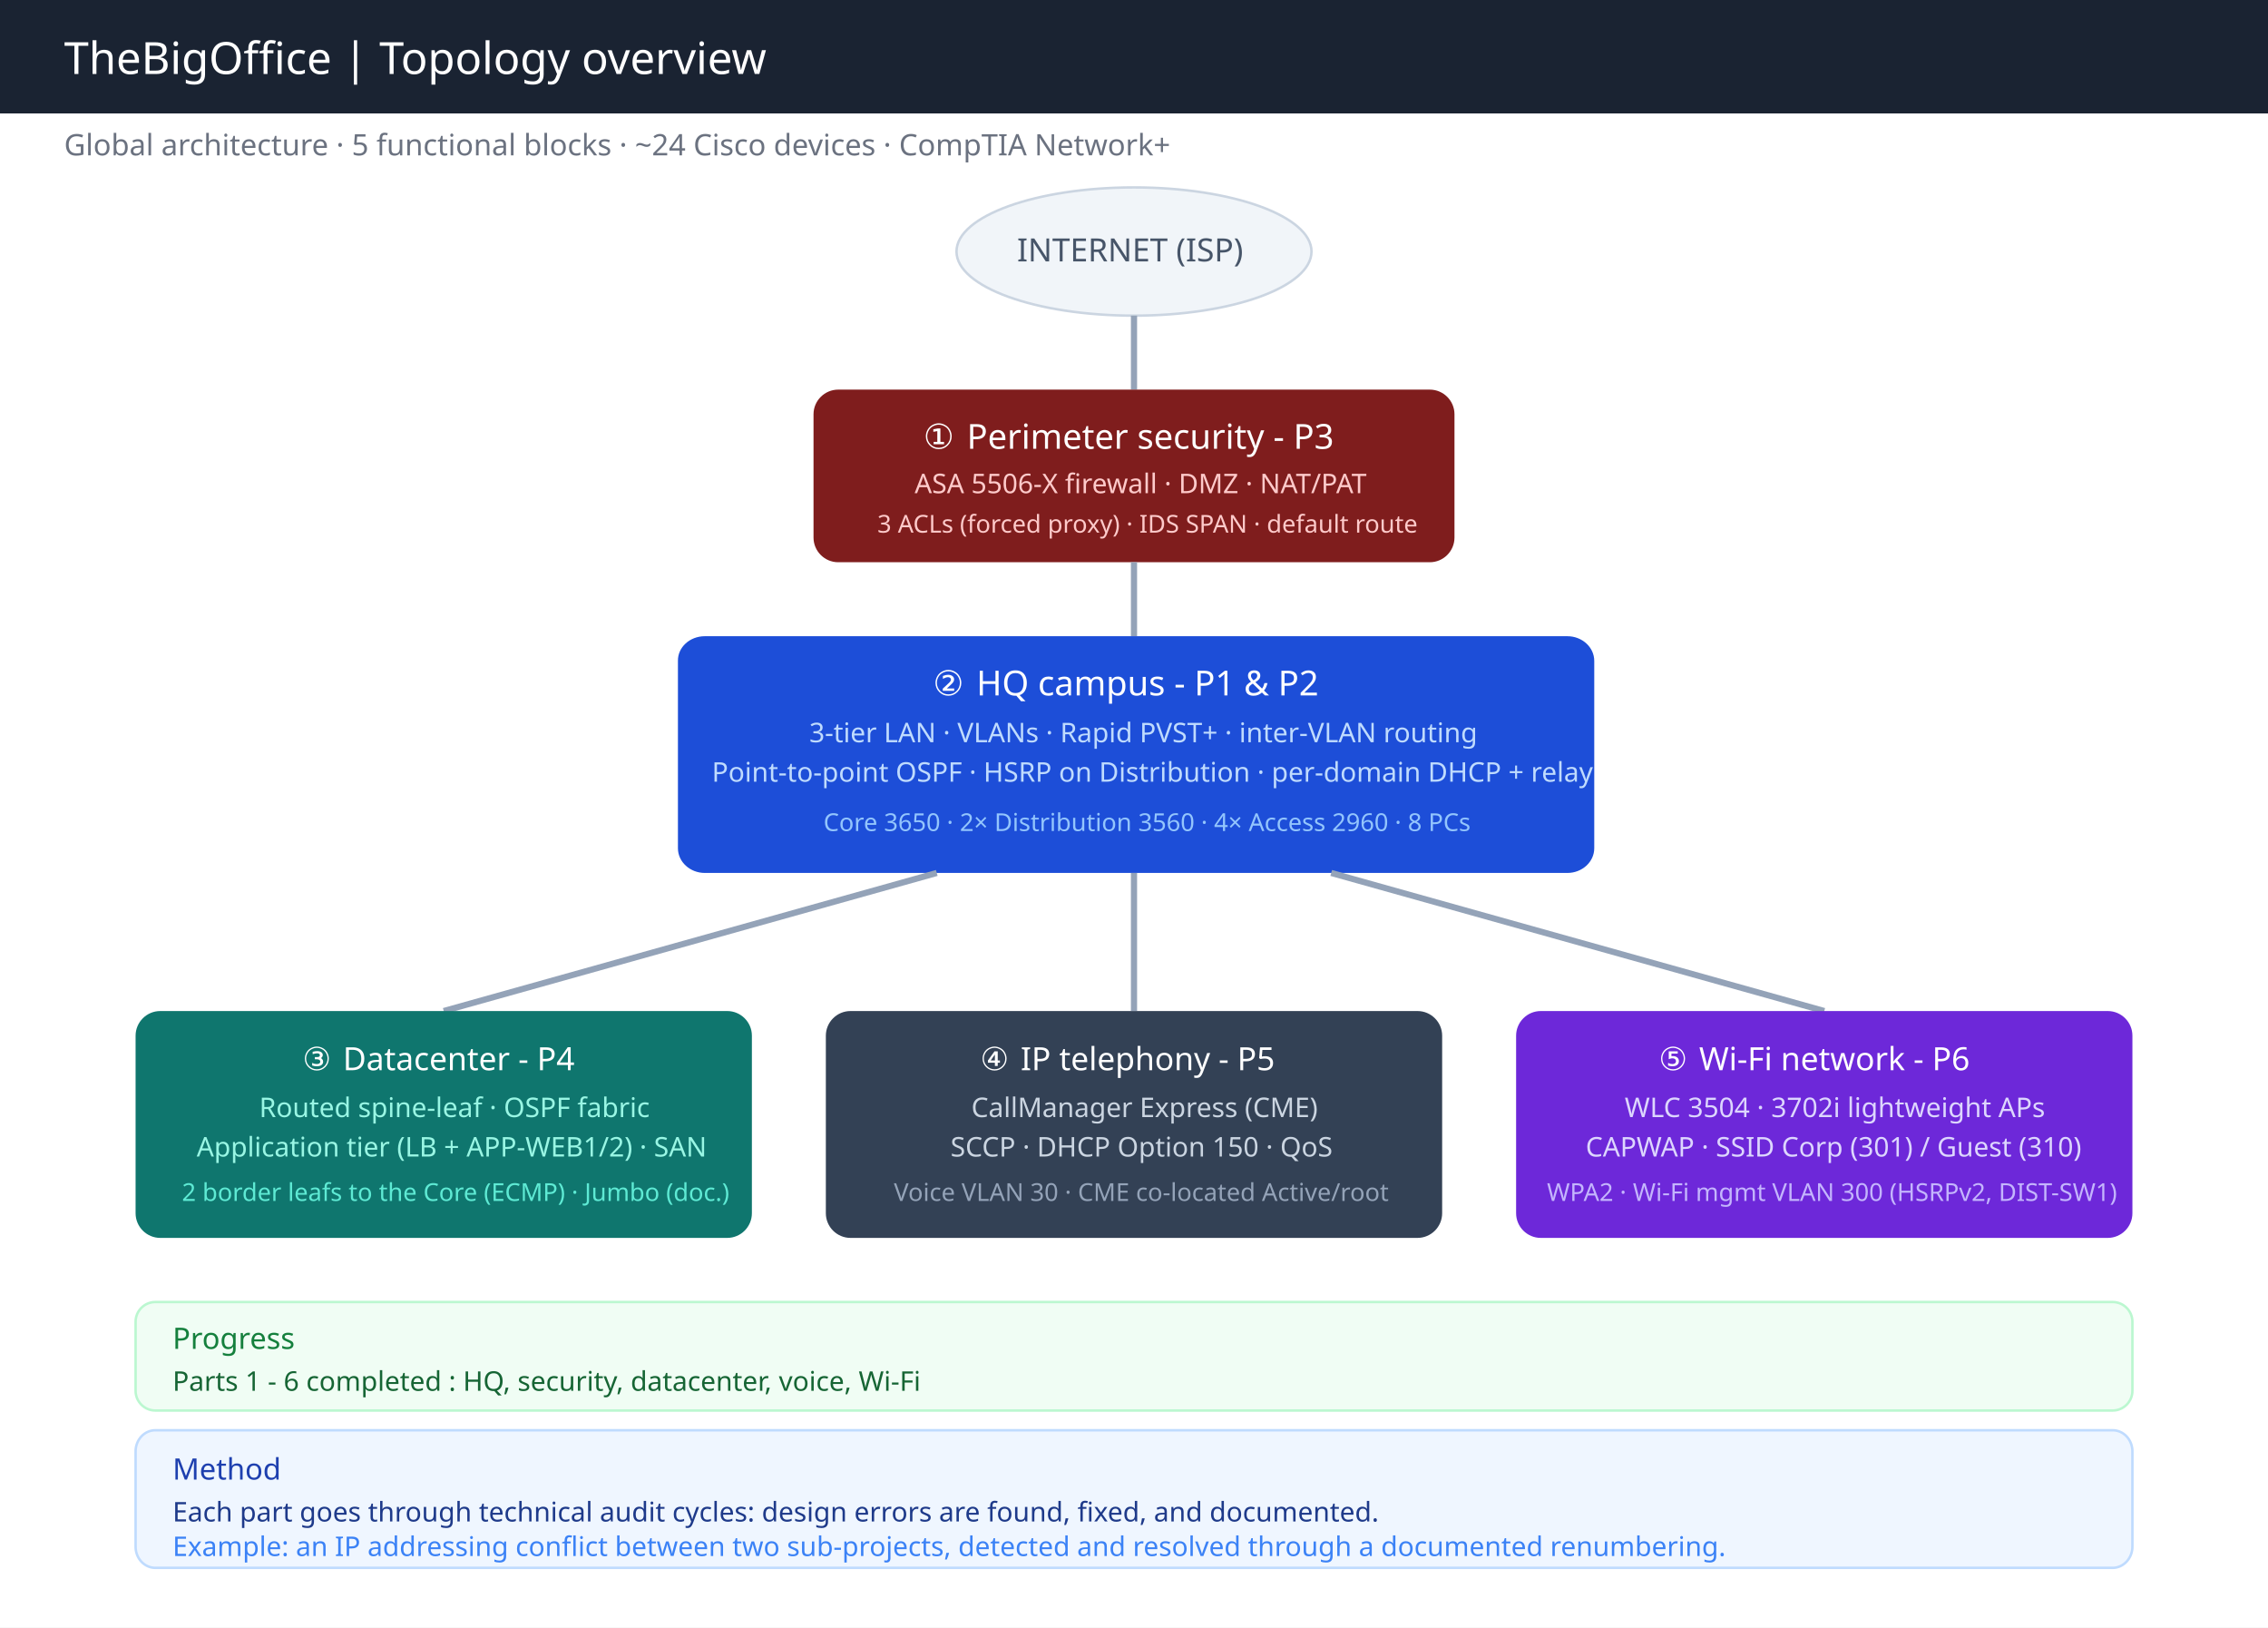
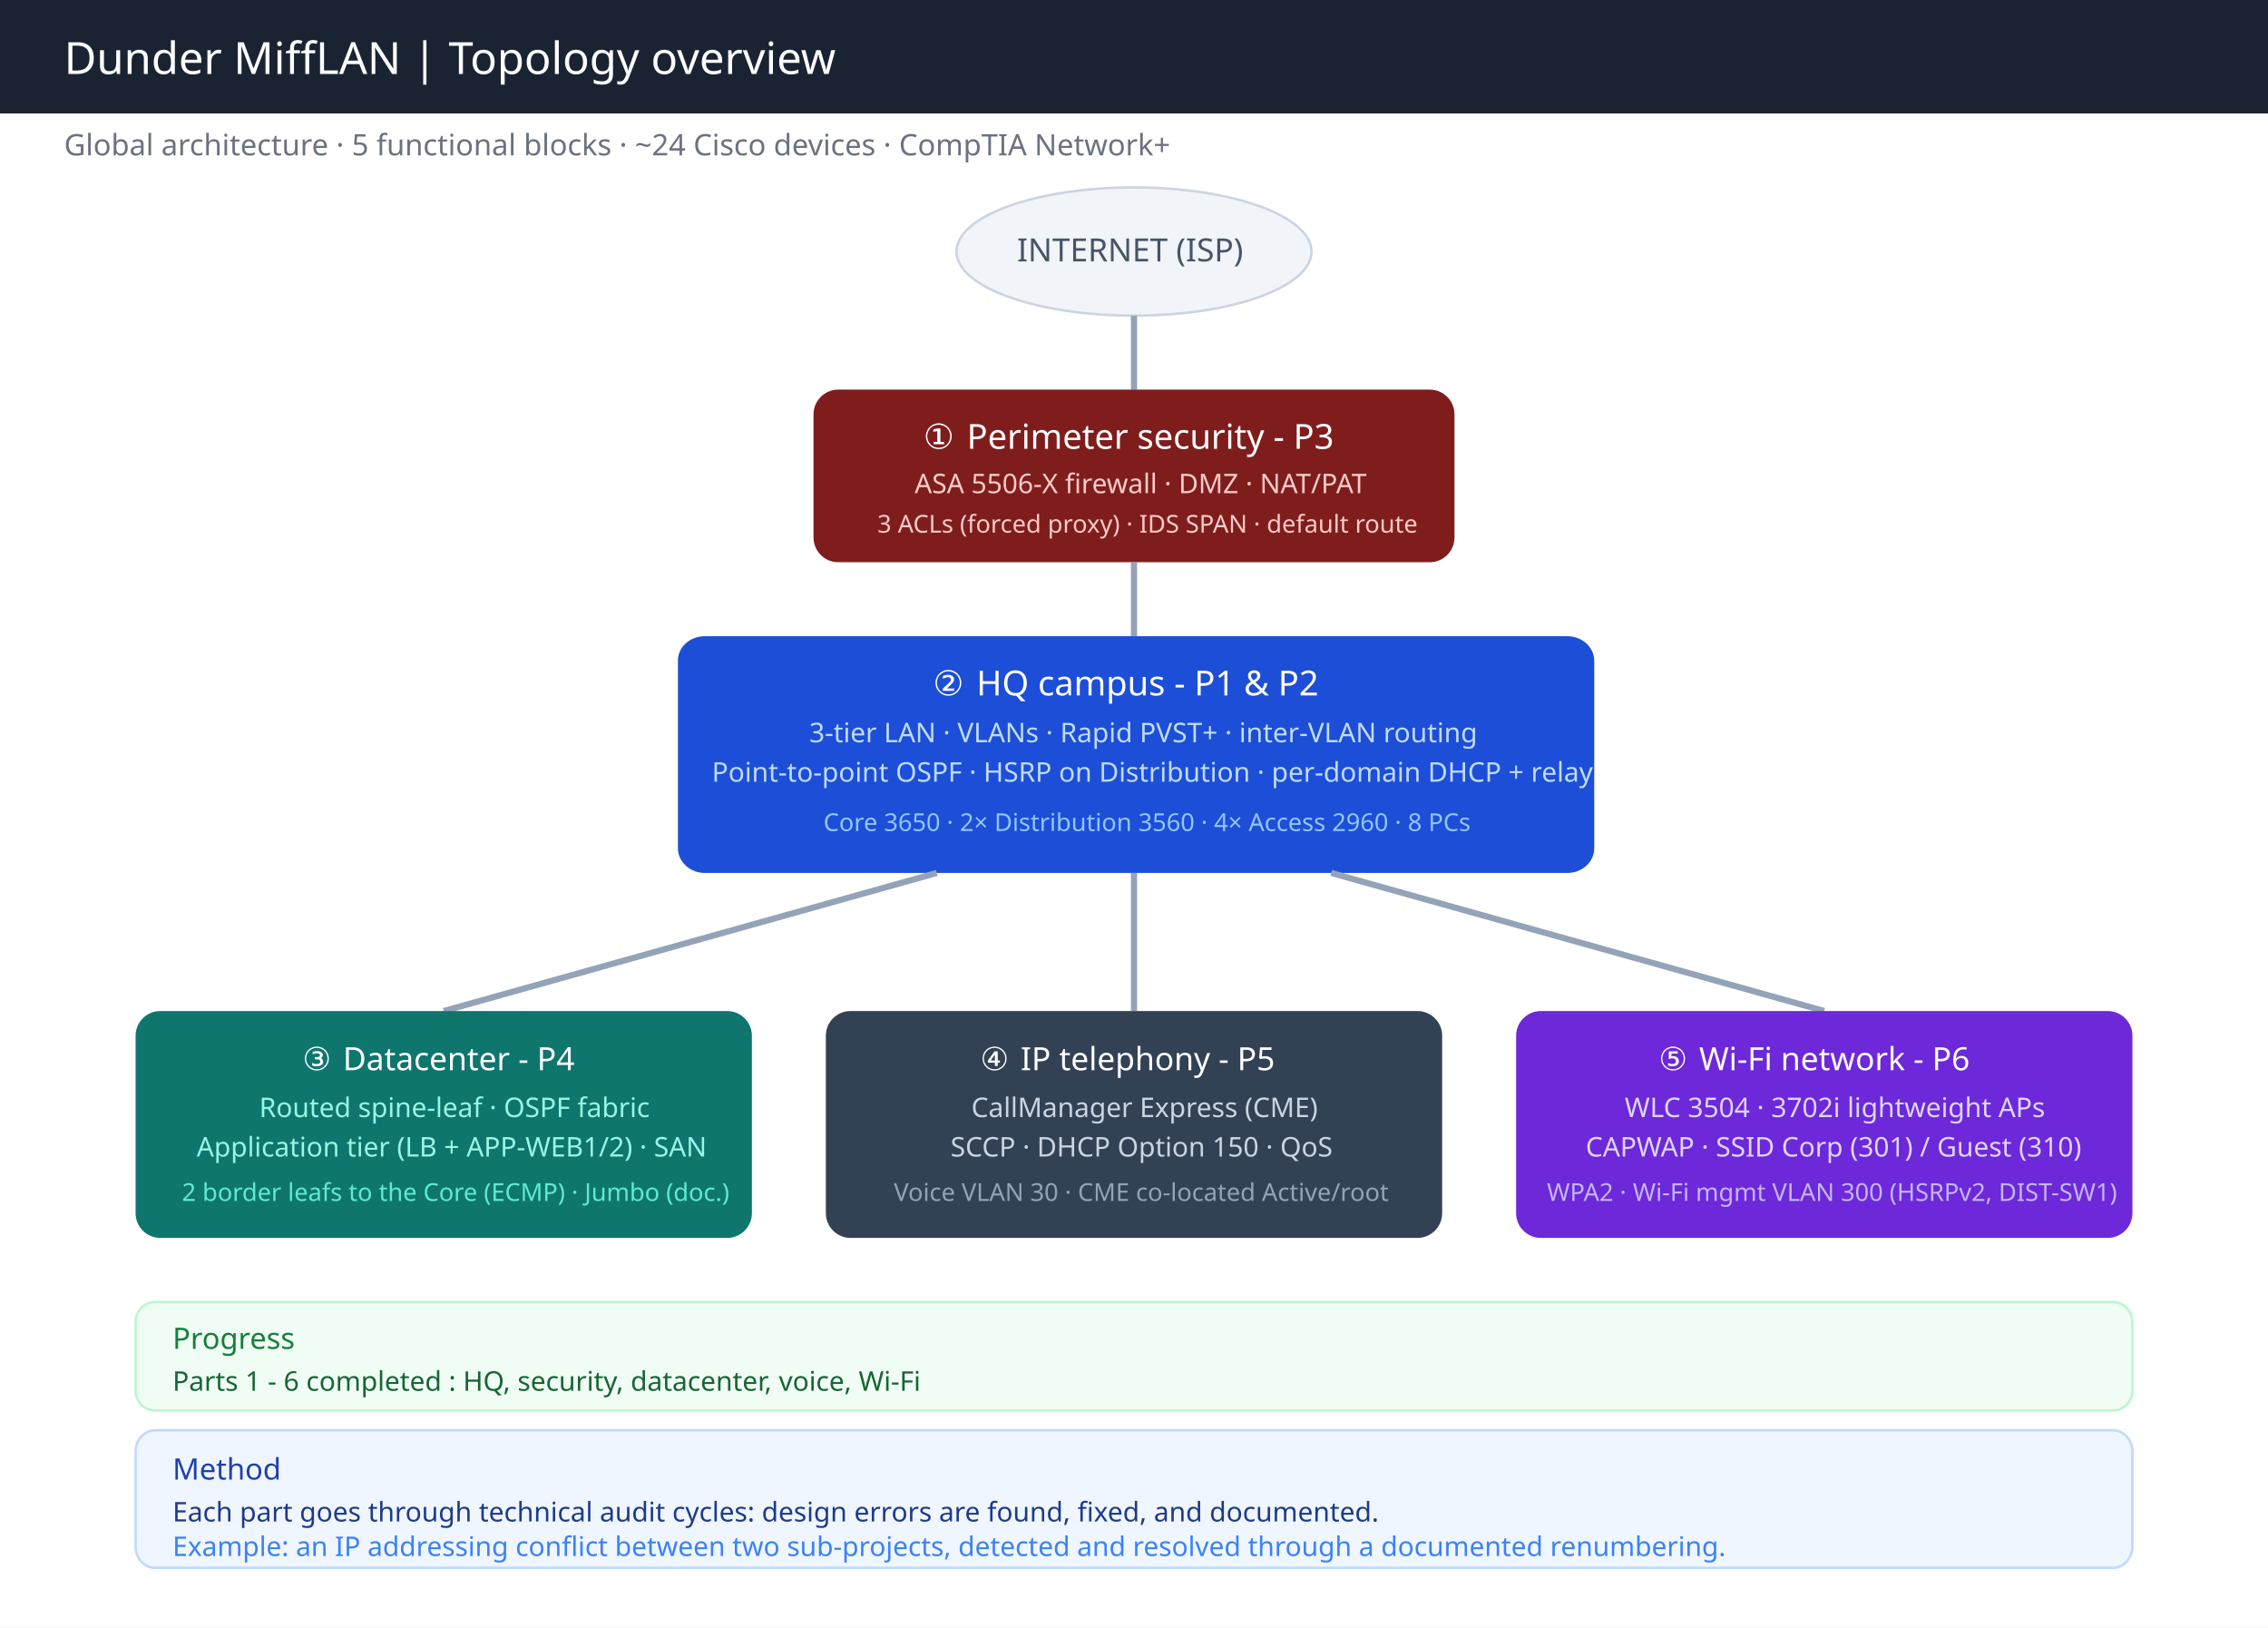
<svg xmlns="http://www.w3.org/2000/svg" version="1.1" id="Calque_1" x="0px" y="0px" viewBox="0 0 920 660" style="enable-background:new 0 0 920 660;" xml:space="preserve">
  <style type="text/css">
	.st0{fill:#FFFFFF;}
	.st1{fill:#1A2332;}
	.st2{font-family:'SegoeUI-Bold';}
	.st3{font-size:18px;}
	.st4{fill:#6B7280;}
	.st5{font-family:'SegoeUI';}
	.st6{font-size:12px;}
	.st7{fill:#F1F5F9;stroke:#CBD5E1;}
	.st8{fill:#475569;}
	.st9{font-size:13px;}
	.st10{fill:none;stroke:#94A3B8;stroke-width:2.5;}
	.st11{fill:#7F1D1D;}
- 	.st12{enable-background:new    ;}
- 	.st13{font-family:'KozGoPr6N-Regular-90ms-RKSJ-H';}
- 	.st14{font-size:14px;}
- 	.st15{fill:#FECACA;}
- 	.st16{font-size:11px;}
- 	.st17{font-size:10px;}
- 	.st18{fill:#1D4ED8;}
- 	.st19{fill:#BFDBFE;}
- 	.st20{fill:#93C5FD;}
- 	.st21{fill:#0F766E;}
- 	.st22{fill:#99F6E4;}
- 	.st23{fill:#5EEAD4;}
- 	.st24{fill:#334155;}
- 	.st25{fill:#CBD5E1;}
- 	.st26{fill:#94A3B8;}
- 	.st27{fill:#6D28D9;}
- 	.st28{fill:#DDD6FE;}
- 	.st29{fill:#C4B5FD;}
- 	.st30{fill:#F0FDF4;stroke:#BBF7D0;}
- 	.st31{fill:#15803D;}
- 	.st32{fill:#166534;}
- 	.st33{fill:#EFF6FF;stroke:#BFDBFE;}
- 	.st34{fill:#1E40AF;}
- 	.st35{fill:#1E3A8A;}
- 	.st36{fill:#3B82F6;}
+ 	.st12{font-family:'KozGoPr6N-Regular-90ms-RKSJ-H';}
+ 	.st13{font-size:14px;}
+ 	.st14{fill:#FECACA;}
+ 	.st15{font-size:11px;}
+ 	.st16{font-size:10px;}
+ 	.st17{fill:#1D4ED8;}
+ 	.st18{fill:#BFDBFE;}
+ 	.st19{fill:#93C5FD;}
+ 	.st20{fill:#0F766E;}
+ 	.st21{fill:#99F6E4;}
+ 	.st22{fill:#5EEAD4;}
+ 	.st23{fill:#334155;}
+ 	.st24{fill:#CBD5E1;}
+ 	.st25{fill:#94A3B8;}
+ 	.st26{fill:#6D28D9;}
+ 	.st27{fill:#DDD6FE;}
+ 	.st28{fill:#C4B5FD;}
+ 	.st29{fill:#F0FDF4;stroke:#BBF7D0;}
+ 	.st30{fill:#15803D;}
+ 	.st31{fill:#166534;}
+ 	.st32{fill:#EFF6FF;stroke:#BFDBFE;}
+ 	.st33{fill:#1E40AF;}
+ 	.st34{fill:#1E3A8A;}
+ 	.st35{fill:#3B82F6;}
</style>
-   <rect y="0" class="st0" width="920" height="660" />
-   <rect y="0" class="st1" width="920" height="46" />
-   <text transform="matrix(1 0 0 1 26 30)" class="st0 st2 st3">TheBigOffice | Topology overview</text>
+   <rect class="st0" width="920" height="660" />
+   <rect class="st1" width="920" height="46" />
+   <text transform="matrix(1 0 0 1 26 30)" class="st0 st2 st3">Dunder MiffLAN | Topology overview</text>
  <text transform="matrix(1 0 0 1 26 63)" class="st4 st5 st6">Global architecture · 5 functional blocks · ~24 Cisco devices · CompTIA Network+</text>
  <ellipse class="st7" cx="460" cy="102" rx="72" ry="26" />
  <text transform="matrix(1 0 0 1 412.5449 106)" class="st8 st2 st9">INTERNET (ISP)</text>
  <line class="st10" x1="460" y1="128" x2="460" y2="158" />
  <path class="st11" d="M340,158h240c5.5,0,10,4.5,10,10v50c0,5.5-4.5,10-10,10H340c-5.5,0-10-4.5-10-10v-50  C330,162.5,334.5,158,340,158z" />
-   <text transform="matrix(1 0 0 1 374.5269 182)" class="st12">
-     <tspan x="0" y="0" class="st0 st13 st14">①</tspan>
-     <tspan x="14" y="0" class="st0 st2 st14"> Perimeter security - P3</tspan>
-   </text>
-   <text transform="matrix(1 0 0 1 371.0144 200)" class="st15 st5 st16">ASA 5506-X firewall · DMZ · NAT/PAT</text>
-   <text transform="matrix(1 0 0 1 355.8887 216)" class="st15 st5 st17">3 ACLs (forced proxy) · IDS SPAN · default route</text>
+   <text transform="matrix(1 0 0 1 374.5269 182)" class="st0 st12 st13">①</text>
+   <text transform="matrix(1 0 0 1 388.5269 182)" class="st0 st2 st13"> Perimeter security - P3</text>
+   <text transform="matrix(1 0 0 1 371.0144 200)" class="st14 st5 st15">ASA 5506-X firewall · DMZ · NAT/PAT</text>
+   <text transform="matrix(1 0 0 1 355.8887 216)" class="st14 st5 st16">3 ACLs (forced proxy) · IDS SPAN · default route</text>
  <line class="st10" x1="460" y1="228" x2="460" y2="258" />
-   <path class="st18" d="M285.9,258h349.9c6,0,10.9,4.5,10.9,10v76c0,5.5-4.9,10-10.9,10H285.9c-6,0-10.9-4.5-10.9-10v-76  C274.9,262.5,279.8,258,285.9,258z" />
-   <text transform="matrix(1 0 0 1 378.4302 282)" class="st12">
-     <tspan x="0" y="0" class="st0 st13 st14">②</tspan>
-     <tspan x="14" y="0" class="st0 st2 st14"> HQ campus - P1 &amp; P2</tspan>
-   </text>
-   <text transform="matrix(1 0 0 1 328.2686 301)" class="st19 st5 st16">3-tier LAN · VLANs · Rapid PVST+ · inter-VLAN routing</text>
-   <text transform="matrix(1 0 0 1 288.7668 317)" class="st19 st5 st16">Point-to-point OSPF · HSRP on Distribution · per-domain DHCP + relay</text>
-   <text transform="matrix(1 0 0 1 334.0283 337)" class="st20 st5 st17">Core 3650 · 2× Distribution 3560 · 4× Access 2960 · 8 PCs</text>
+   <path class="st17" d="M285.9,258h349.9c6,0,10.9,4.5,10.9,10v76c0,5.5-4.9,10-10.9,10H285.9c-6,0-10.9-4.5-10.9-10v-76  C274.9,262.5,279.8,258,285.9,258z" />
+   <text transform="matrix(1 0 0 1 378.4302 282)" class="st0 st12 st13">②</text>
+   <text transform="matrix(1 0 0 1 392.4302 282)" class="st0 st2 st13"> HQ campus - P1 &amp; P2</text>
+   <text transform="matrix(1 0 0 1 328.2686 301)" class="st18 st5 st15">3-tier LAN · VLANs · Rapid PVST+ · inter-VLAN routing</text>
+   <text transform="matrix(1 0 0 1 288.7668 317)" class="st18 st5 st15">Point-to-point OSPF · HSRP on Distribution · per-domain DHCP + relay</text>
+   <text transform="matrix(1 0 0 1 334.0283 337)" class="st19 st5 st16">Core 3650 · 2× Distribution 3560 · 4× Access 2960 · 8 PCs</text>
  <line class="st10" x1="380" y1="354" x2="180" y2="410" />
  <line class="st10" x1="460" y1="354" x2="460" y2="410" />
  <line class="st10" x1="540" y1="354" x2="740" y2="410" />
-   <path class="st21" d="M65,410h230c5.5,0,10,4.5,10,10v72c0,5.5-4.5,10-10,10H65c-5.5,0-10-4.5-10-10v-72C55,414.5,59.5,410,65,410z" />
-   <text transform="matrix(1 0 0 1 122.6997 434)" class="st12">
-     <tspan x="0" y="0" class="st0 st13 st9">③</tspan>
-     <tspan x="13" y="0" class="st0 st2 st9"> Datacenter - P4</tspan>
-   </text>
-   <text transform="matrix(1 0 0 1 105.1511 453)" class="st22 st5 st16">Routed spine-leaf · OSPF fabric</text>
-   <text transform="matrix(1 0 0 1 79.7754 469)" class="st22 st5 st16">Application tier (LB + APP-WEB1/2) · SAN</text>
-   <text transform="matrix(1 0 0 1 73.7842 487)" class="st23 st5 st17">2 border leafs to the Core (ECMP) · Jumbo (doc.)</text>
-   <path class="st24" d="M345,410h230c5.5,0,10,4.5,10,10v72c0,5.5-4.5,10-10,10H345c-5.5,0-10-4.5-10-10v-72  C335,414.5,339.5,410,345,410z" />
-   <text transform="matrix(1 0 0 1 397.6152 434)" class="st12">
-     <tspan x="0" y="0" class="st0 st13 st9">④</tspan>
-     <tspan x="13" y="0" class="st0 st2 st9"> IP telephony - P5</tspan>
-   </text>
-   <text transform="matrix(1 0 0 1 394.0027 453)" class="st25 st5 st16">CallManager Express (CME)</text>
-   <text transform="matrix(1 0 0 1 385.5674 469)" class="st25 st5 st16">SCCP · DHCP Option 150 · QoS</text>
-   <text transform="matrix(1 0 0 1 362.5928 487)" class="st26 st5 st17">Voice VLAN 30 · CME co-located Active/root</text>
-   <path class="st27" d="M625,410h230c5.5,0,10,4.5,10,10v72c0,5.5-4.5,10-10,10H625c-5.5,0-10-4.5-10-10v-72  C615,414.5,619.5,410,625,410z" />
-   <text transform="matrix(1 0 0 1 672.8418 434)" class="st12">
-     <tspan x="0" y="0" class="st0 st13 st9">⑤</tspan>
-     <tspan x="13" y="0" class="st0 st2 st9"> Wi-Fi network - P6</tspan>
-   </text>
-   <text transform="matrix(1 0 0 1 659.0415 453)" class="st28 st5 st16">WLC 3504 · 3702i lightweight APs</text>
-   <text transform="matrix(1 0 0 1 643.2102 469)" class="st28 st5 st16">CAPWAP · SSID Corp (301) / Guest (310)</text>
-   <text transform="matrix(1 0 0 1 627.5146 487)" class="st29 st5 st17">WPA2 · Wi-Fi mgmt VLAN 300 (HSRPv2, DIST-SW1)</text>
-   <path class="st30" d="M63,528h794c4.4,0,8,3.6,8,8v28c0,4.4-3.6,8-8,8H63c-4.4,0-8-3.6-8-8v-28C55,531.6,58.6,528,63,528z" />
-   <text transform="matrix(1 0 0 1 70 547)" class="st31 st2 st6">Progress</text>
-   <text transform="matrix(1 0 0 1 70 564)" class="st32 st5 st16">Parts 1 - 6 completed : HQ, security, datacenter, voice, Wi-Fi</text>
-   <path class="st33" d="M63,580h794c4.4,0,8,3.8,8,8.6v38.6c0,4.7-3.6,8.6-8,8.6H63c-4.4,0-8-3.8-8-8.6v-38.6  C55,583.8,58.6,580,63,580z" />
-   <text transform="matrix(1 0 0 1 70 600)" class="st34 st2 st6">Method</text>
-   <text transform="matrix(1 0 0 1 70 617)" class="st35 st5 st16">Each part goes through technical audit cycles: design errors are found, fixed, and documented.</text>
-   <text transform="matrix(1 0 0 1 70 631)" class="st36 st5 st16">Example: an IP addressing conflict between two sub-projects, detected and resolved through a documented renumbering.</text>
+   <path class="st20" d="M65,410h230c5.5,0,10,4.5,10,10v72c0,5.5-4.5,10-10,10H65c-5.5,0-10-4.5-10-10v-72C55,414.5,59.5,410,65,410z" />
+   <text transform="matrix(1 0 0 1 122.6997 434)" class="st0 st12 st9">③</text>
+   <text transform="matrix(1 0 0 1 135.6997 434)" class="st0 st2 st9"> Datacenter - P4</text>
+   <text transform="matrix(1 0 0 1 105.1511 453)" class="st21 st5 st15">Routed spine-leaf · OSPF fabric</text>
+   <text transform="matrix(1 0 0 1 79.7754 469)" class="st21 st5 st15">Application tier (LB + APP-WEB1/2) · SAN</text>
+   <text transform="matrix(1 0 0 1 73.7842 487)" class="st22 st5 st16">2 border leafs to the Core (ECMP) · Jumbo (doc.)</text>
+   <path class="st23" d="M345,410h230c5.5,0,10,4.5,10,10v72c0,5.5-4.5,10-10,10H345c-5.5,0-10-4.5-10-10v-72  C335,414.5,339.5,410,345,410z" />
+   <text transform="matrix(1 0 0 1 397.6152 434)" class="st0 st12 st9">④</text>
+   <text transform="matrix(1 0 0 1 410.6152 434)" class="st0 st2 st9"> IP telephony - P5</text>
+   <text transform="matrix(1 0 0 1 394.0027 453)" class="st24 st5 st15">CallManager Express (CME)</text>
+   <text transform="matrix(1 0 0 1 385.5674 469)" class="st24 st5 st15">SCCP · DHCP Option 150 · QoS</text>
+   <text transform="matrix(1 0 0 1 362.5928 487)" class="st25 st5 st16">Voice VLAN 30 · CME co-located Active/root</text>
+   <path class="st26" d="M625,410h230c5.5,0,10,4.5,10,10v72c0,5.5-4.5,10-10,10H625c-5.5,0-10-4.5-10-10v-72  C615,414.5,619.5,410,625,410z" />
+   <text transform="matrix(1 0 0 1 672.8418 434)" class="st0 st12 st9">⑤</text>
+   <text transform="matrix(1 0 0 1 685.8418 434)" class="st0 st2 st9"> Wi-Fi network - P6</text>
+   <text transform="matrix(1 0 0 1 659.0415 453)" class="st27 st5 st15">WLC 3504 · 3702i lightweight APs</text>
+   <text transform="matrix(1 0 0 1 643.2102 469)" class="st27 st5 st15">CAPWAP · SSID Corp (301) / Guest (310)</text>
+   <text transform="matrix(1 0 0 1 627.5146 487)" class="st28 st5 st16">WPA2 · Wi-Fi mgmt VLAN 300 (HSRPv2, DIST-SW1)</text>
+   <path class="st29" d="M63,528h794c4.4,0,8,3.6,8,8v28c0,4.4-3.6,8-8,8H63c-4.4,0-8-3.6-8-8v-28C55,531.6,58.6,528,63,528z" />
+   <text transform="matrix(1 0 0 1 70 547)" class="st30 st2 st6">Progress</text>
+   <text transform="matrix(1 0 0 1 70 564)" class="st31 st5 st15">Parts 1 - 6 completed : HQ, security, datacenter, voice, Wi-Fi</text>
+   <path class="st32" d="M63,580h794c4.4,0,8,3.8,8,8.6v38.6c0,4.7-3.6,8.6-8,8.6H63c-4.4,0-8-3.8-8-8.6v-38.6  C55,583.8,58.6,580,63,580z" />
+   <text transform="matrix(1 0 0 1 70 600)" class="st33 st2 st6">Method</text>
+   <text transform="matrix(1 0 0 1 70 617)" class="st34 st5 st15">Each part goes through technical audit cycles: design errors are found, fixed, and documented.</text>
+   <text transform="matrix(1 0 0 1 70 631)" class="st35 st5 st15">Example: an IP addressing conflict between two sub-projects, detected and resolved through a documented renumbering.</text>
</svg>
